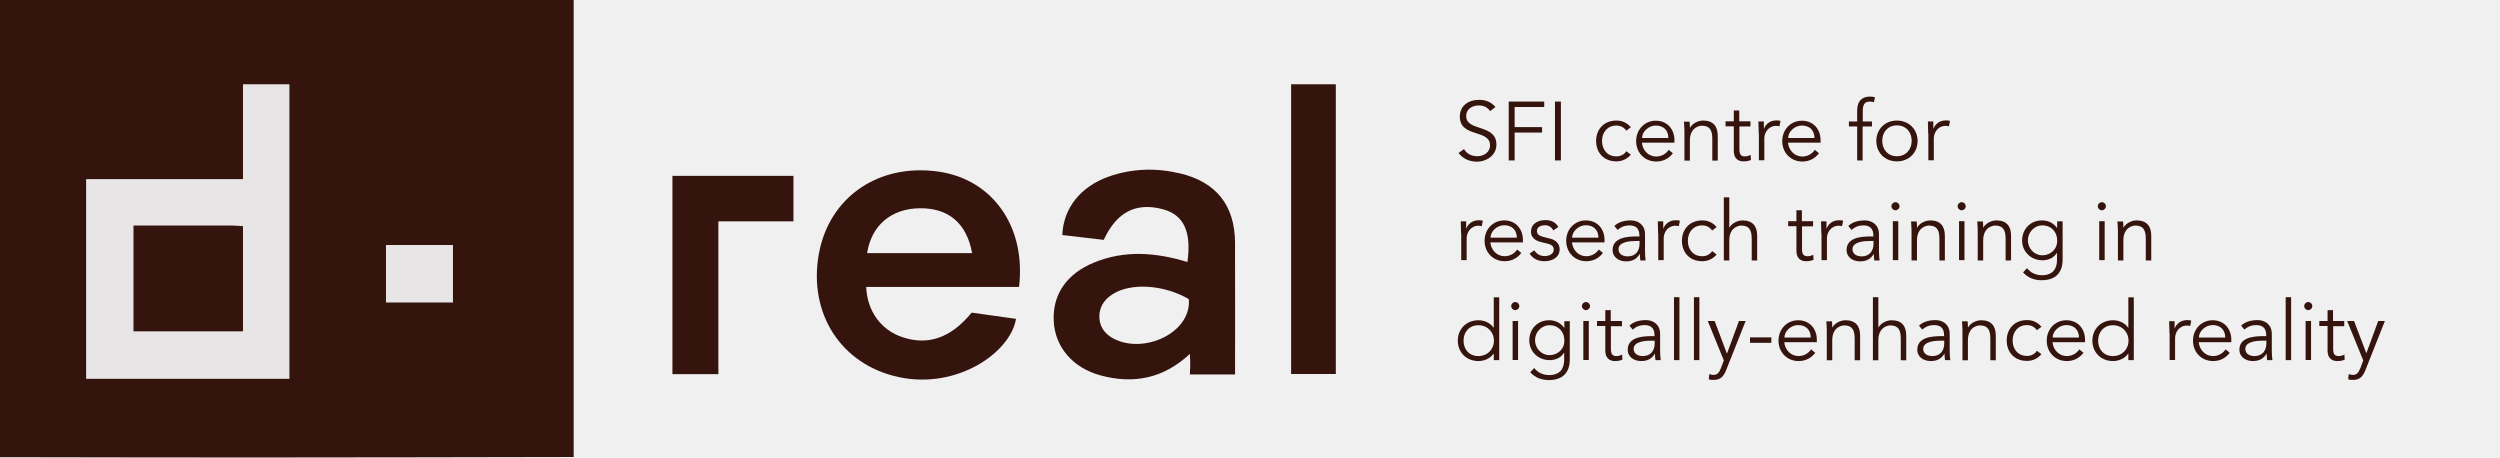
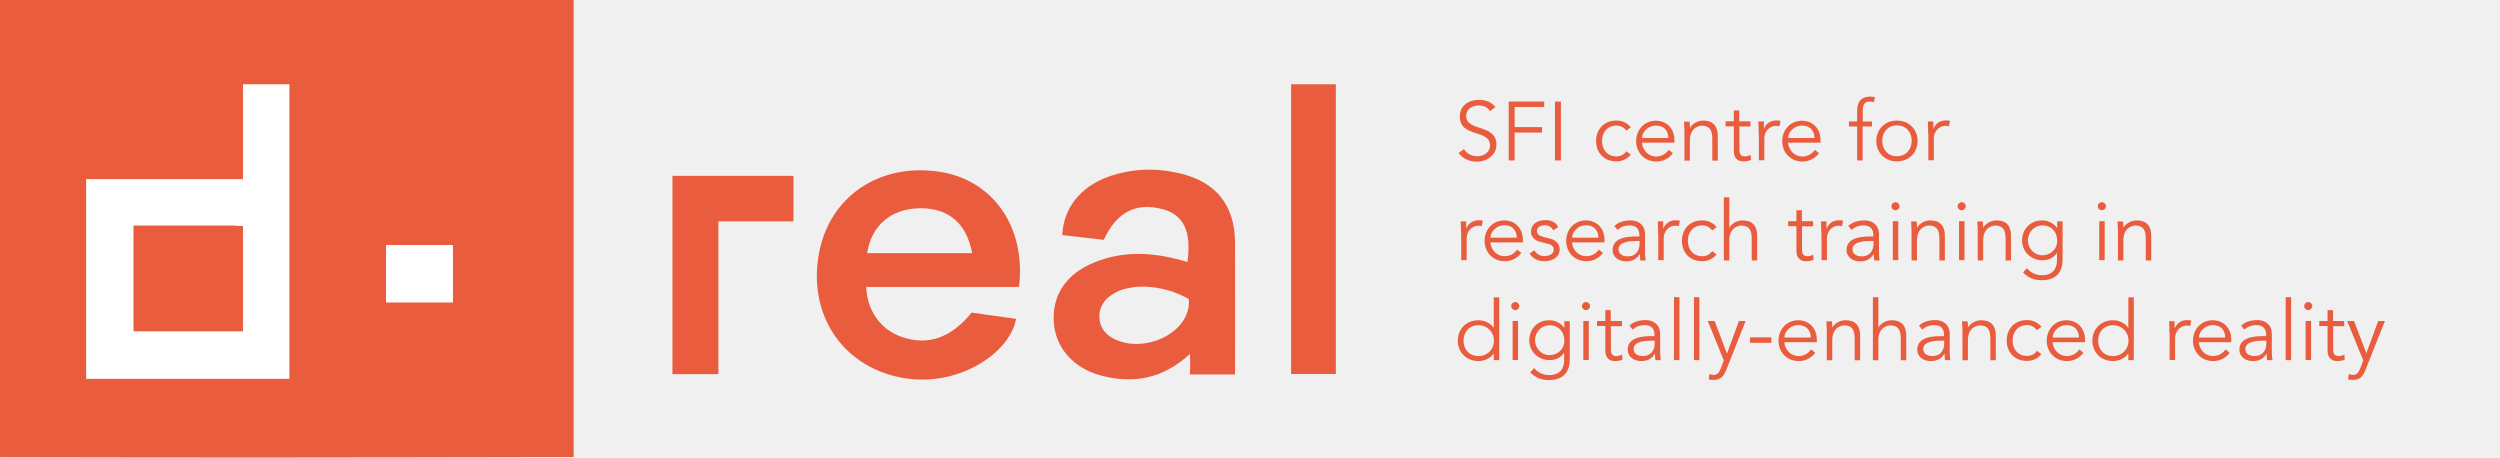
- <svg xmlns="http://www.w3.org/2000/svg" id="uuid-4456a3bc-4f35-463b-a814-9bb2a2c03a88" data-name="Layer 1" viewBox="0 0 160.5 29.37">
+ <svg xmlns="http://www.w3.org/2000/svg" id="uuid-8d785316-2874-479a-9ebb-4c3d62a1f81c" data-name="Layer 1" viewBox="0 0 160.5 29.37">
  <defs>
    <style>
-       .uuid-db50f463-5277-4251-9b9f-4dafac546652 {
-         fill: #e7e5e6;
+       .uuid-eb90da44-7577-4c59-9b94-8793effc2c8c {
+         fill: #e95c3e;
      }

-       .uuid-a69bec83-c8a6-403d-a557-1fd5e0f398e7 {
-         fill: #35140e;
+       .uuid-7c7804d8-7fb0-4ef7-9ae8-cb5c5a4691a5 {
+         fill: #fff;
      }
    </style>
  </defs>
  <g>
-     <path class="uuid-a69bec83-c8a6-403d-a557-1fd5e0f398e7" d="M95.67,7.14c-.17-.25-.41-.37-.73-.37-.4,0-.81,.21-.81,.68,0,1.02,1.94,.48,1.94,1.84,0,.69-.65,1.09-1.24,1.09-.46,0-.9-.17-1.19-.56l.35-.25c.16,.28,.46,.46,.86,.46s.81-.25,.81-.69c0-1.07-1.94-.48-1.94-1.86,0-.73,.61-1.07,1.22-1.07,.43,0,.77,.12,1.07,.46l-.34,.26Z" />
-     <path class="uuid-a69bec83-c8a6-403d-a557-1fd5e0f398e7" d="M97.24,10.3h-.38v-3.78h2.28v.35h-1.9v1.29h1.76v.35h-1.76v1.79Z" />
-     <path class="uuid-a69bec83-c8a6-403d-a557-1fd5e0f398e7" d="M100.21,10.3h-.38v-3.78h.38v3.78Z" />
-     <path class="uuid-a69bec83-c8a6-403d-a557-1fd5e0f398e7" d="M104.41,8.39c-.12-.18-.35-.33-.62-.33-.58-.01-.94,.42-.94,.99s.36,1,.94,.99c.28,0,.51-.15,.62-.33l.29,.22c-.25,.29-.58,.43-.91,.43-.82,.01-1.32-.56-1.32-1.31s.51-1.32,1.32-1.31c.34,0,.67,.14,.91,.43l-.29,.22Z" />
-     <path class="uuid-a69bec83-c8a6-403d-a557-1fd5e0f398e7" d="M105.41,9.15c.04,.5,.42,.9,.92,.9,.37,0,.66-.21,.8-.43l.27,.22c-.29,.37-.66,.53-1.07,.53-.74,0-1.29-.56-1.29-1.31s.55-1.31,1.26-1.31c.76,0,1.2,.57,1.2,1.25v.16h-2.08Zm1.7-.29c0-.48-.3-.8-.81-.8-.46,0-.88,.39-.88,.8h1.69Z" />
-     <path class="uuid-a69bec83-c8a6-403d-a557-1fd5e0f398e7" d="M108.47,7.8c.02,.13,.02,.27,.02,.4h.01c.15-.27,.51-.46,.84-.46,.64,0,.94,.36,.94,.98v1.59h-.35v-1.38c0-.56-.15-.86-.68-.86-.07,0-.76,.05-.76,.96v1.28h-.35v-1.95c0-.13-.02-.37-.03-.55h.36Z" />
-     <path class="uuid-a69bec83-c8a6-403d-a557-1fd5e0f398e7" d="M112.39,8.12h-.72v1.47c0,.37,.14,.45,.36,.45,.12,0,.26-.04,.36-.1l.02,.33c-.13,.06-.3,.09-.48,.09-.27,0-.62-.12-.62-.67v-1.58h-.53v-.32h.53v-.7h.35v.7h.72v.32Z" />
-     <path class="uuid-a69bec83-c8a6-403d-a557-1fd5e0f398e7" d="M112.91,8.58c0-.22-.01-.42-.02-.78h.35v.46h.01c.1-.27,.36-.53,.8-.53,.1,0,.19,.01,.26,.03l-.07,.35s-.11-.03-.2-.03c-.53,0-.77,.46-.77,.8v1.41h-.35v-1.72Z" />
-     <path class="uuid-a69bec83-c8a6-403d-a557-1fd5e0f398e7" d="M114.79,9.15c.04,.5,.42,.9,.92,.9,.37,0,.66-.21,.8-.43l.27,.22c-.29,.37-.66,.53-1.07,.53-.74,0-1.29-.56-1.29-1.31s.55-1.31,1.26-1.31c.76,0,1.2,.57,1.2,1.25v.16h-2.08Zm1.7-.29c0-.48-.3-.8-.81-.8-.46,0-.88,.39-.88,.8h1.69Z" />
-     <path class="uuid-a69bec83-c8a6-403d-a557-1fd5e0f398e7" d="M120.17,8.12h-.59v2.18h-.35v-2.18h-.53v-.32h.53v-.68c0-.66,.33-.92,.84-.92,.1,0,.2,.02,.3,.04l-.06,.32c-.09-.02-.18-.04-.27-.04-.39,0-.45,.28-.45,.64v.64h.59v.32Z" />
-     <path class="uuid-a69bec83-c8a6-403d-a557-1fd5e0f398e7" d="M121.78,10.36c-.77,0-1.32-.56-1.32-1.31s.55-1.31,1.32-1.31,1.33,.56,1.33,1.31-.55,1.31-1.33,1.31Zm0-2.31c-.58,0-.94,.43-.94,.99s.36,.99,.94,.99,.95-.43,.95-.99-.36-.99-.95-.99Z" />
-     <path class="uuid-a69bec83-c8a6-403d-a557-1fd5e0f398e7" d="M123.79,8.58c0-.22-.01-.42-.02-.78h.35v.46h.01c.1-.27,.36-.53,.8-.53,.1,0,.19,.01,.26,.03l-.07,.35s-.11-.03-.2-.03c-.53,0-.77,.46-.77,.8v1.41h-.35v-1.72Z" />
-     <path class="uuid-a69bec83-c8a6-403d-a557-1fd5e0f398e7" d="M93.8,14.99c0-.22-.01-.42-.02-.78h.35v.46h.01c.1-.27,.36-.53,.8-.53,.1,0,.19,.01,.26,.03l-.07,.35s-.11-.03-.2-.03c-.53,0-.77,.46-.77,.8v1.41h-.35v-1.72Z" />
-     <path class="uuid-a69bec83-c8a6-403d-a557-1fd5e0f398e7" d="M95.68,15.55c.04,.5,.42,.9,.92,.9,.37,0,.66-.21,.8-.43l.27,.22c-.29,.37-.66,.53-1.07,.53-.74,0-1.29-.56-1.29-1.31s.55-1.31,1.26-1.31c.76,0,1.2,.57,1.2,1.25v.16h-2.08Zm1.7-.29c0-.48-.3-.8-.81-.8-.46,0-.88,.39-.88,.8h1.69Z" />
-     <path class="uuid-a69bec83-c8a6-403d-a557-1fd5e0f398e7" d="M99.73,14.8c-.11-.2-.28-.34-.54-.34s-.52,.11-.52,.37c0,.23,.17,.32,.49,.4l.36,.09c.35,.08,.61,.33,.61,.68,0,.54-.49,.77-.97,.77-.38,0-.73-.13-.96-.49l.3-.21c.14,.22,.36,.37,.66,.37s.59-.13,.59-.42c0-.25-.21-.34-.48-.4l-.34-.08c-.17-.04-.64-.18-.64-.66,0-.52,.45-.75,.92-.75,.35,0,.67,.12,.83,.45l-.32,.21Z" />
-     <path class="uuid-a69bec83-c8a6-403d-a557-1fd5e0f398e7" d="M100.92,15.55c.04,.5,.42,.9,.92,.9,.37,0,.66-.21,.8-.43l.27,.22c-.29,.37-.66,.53-1.07,.53-.74,0-1.29-.56-1.29-1.31s.55-1.31,1.26-1.31c.76,0,1.2,.57,1.2,1.25v.16h-2.08Zm1.7-.29c0-.48-.3-.8-.81-.8-.46,0-.88,.39-.88,.8h1.69Z" />
-     <path class="uuid-a69bec83-c8a6-403d-a557-1fd5e0f398e7" d="M105.25,15.18v-.06c0-.43-.21-.65-.64-.65-.29,0-.55,.1-.76,.29l-.21-.25c.23-.23,.59-.36,1.06-.36s.91,.28,.91,.89v1.12c0,.19,.02,.43,.04,.56h-.34c-.02-.12-.03-.27-.03-.41h-.01c-.2,.33-.48,.47-.88,.47-.44,0-.86-.25-.86-.73,0-.81,.96-.87,1.55-.87h.18Zm-.18,.29c-.36,0-1.16,.03-1.16,.53,0,.33,.3,.46,.59,.46,.51,0,.76-.36,.76-.81v-.18h-.18Z" />
-     <path class="uuid-a69bec83-c8a6-403d-a557-1fd5e0f398e7" d="M106.45,14.99c0-.22-.01-.42-.02-.78h.35v.46h.01c.1-.27,.36-.53,.8-.53,.1,0,.19,.01,.26,.03l-.07,.35s-.11-.03-.2-.03c-.53,0-.77,.46-.77,.8v1.41h-.35v-1.72Z" />
-     <path class="uuid-a69bec83-c8a6-403d-a557-1fd5e0f398e7" d="M109.92,14.8c-.12-.18-.35-.33-.62-.33-.58-.01-.94,.42-.94,.99s.36,1,.94,.99c.28,0,.51-.15,.62-.33l.29,.22c-.25,.29-.58,.43-.91,.43-.82,.01-1.32-.56-1.32-1.31s.51-1.32,1.32-1.31c.34,0,.67,.14,.91,.43l-.29,.22Z" />
-     <path class="uuid-a69bec83-c8a6-403d-a557-1fd5e0f398e7" d="M110.67,12.67h.35v1.94h.01c.15-.27,.51-.46,.84-.46,.64,0,.94,.36,.94,.98v1.59h-.35v-1.38c0-.56-.15-.86-.68-.86-.07,0-.76,.05-.76,.96v1.28h-.35v-4.04Z" />
-     <path class="uuid-a69bec83-c8a6-403d-a557-1fd5e0f398e7" d="M116.41,14.53h-.72v1.47c0,.37,.14,.45,.36,.45,.12,0,.26-.04,.36-.1l.02,.33c-.13,.06-.3,.09-.48,.09-.27,0-.62-.12-.62-.67v-1.58h-.53v-.32h.53v-.7h.35v.7h.72v.32Z" />
-     <path class="uuid-a69bec83-c8a6-403d-a557-1fd5e0f398e7" d="M116.93,14.99c0-.22-.01-.42-.02-.78h.35v.46h.01c.1-.27,.36-.53,.8-.53,.1,0,.19,.01,.26,.03l-.07,.35s-.11-.03-.2-.03c-.53,0-.77,.46-.77,.8v1.41h-.35v-1.72Z" />
-     <path class="uuid-a69bec83-c8a6-403d-a557-1fd5e0f398e7" d="M120.27,15.18v-.06c0-.43-.21-.65-.64-.65-.29,0-.55,.1-.76,.29l-.21-.25c.23-.23,.59-.36,1.06-.36s.91,.28,.91,.89v1.12c0,.19,.02,.43,.04,.56h-.34c-.02-.12-.03-.27-.03-.41h-.01c-.2,.33-.48,.47-.88,.47-.44,0-.86-.25-.86-.73,0-.81,.96-.87,1.55-.87h.18Zm-.18,.29c-.36,0-1.16,.03-1.16,.53,0,.33,.3,.46,.59,.46,.51,0,.76-.36,.76-.81v-.18h-.18Z" />
-     <path class="uuid-a69bec83-c8a6-403d-a557-1fd5e0f398e7" d="M121.69,13.5c-.13,0-.26-.11-.26-.26s.13-.26,.26-.26,.26,.11,.26,.26-.13,.26-.26,.26Zm.18,3.2h-.35v-2.5h.35v2.5Z" />
-     <path class="uuid-a69bec83-c8a6-403d-a557-1fd5e0f398e7" d="M123.05,14.21c.02,.13,.02,.27,.02,.4h.01c.15-.27,.51-.46,.84-.46,.64,0,.94,.36,.94,.98v1.59h-.35v-1.38c0-.56-.15-.86-.68-.86-.07,0-.76,.05-.76,.96v1.28h-.35v-1.95c0-.13-.02-.37-.03-.55h.36Z" />
-     <path class="uuid-a69bec83-c8a6-403d-a557-1fd5e0f398e7" d="M125.94,13.5c-.13,0-.26-.11-.26-.26s.13-.26,.26-.26,.26,.11,.26,.26-.13,.26-.26,.26Zm.18,3.2h-.35v-2.5h.35v2.5Z" />
-     <path class="uuid-a69bec83-c8a6-403d-a557-1fd5e0f398e7" d="M127.3,14.21c.02,.13,.02,.27,.02,.4h.01c.15-.27,.51-.46,.84-.46,.64,0,.94,.36,.94,.98v1.59h-.35v-1.38c0-.56-.15-.86-.68-.86-.07,0-.76,.05-.76,.96v1.28h-.35v-1.95c0-.13-.02-.37-.03-.55h.36Z" />
-     <path class="uuid-a69bec83-c8a6-403d-a557-1fd5e0f398e7" d="M130.13,17.21c.21,.28,.56,.46,.96,.46,.72,0,.97-.44,.97-.98v-.45h-.01c-.22,.34-.57,.47-.93,.47-.72,0-1.3-.54-1.3-1.27s.53-1.29,1.27-1.29c.3,0,.68,.09,.97,.48h.01v-.42h.35v2.48c0,.54-.22,1.3-1.34,1.3-.5,0-.88-.16-1.2-.5l.26-.28Zm.99-.82c.51,0,.97-.38,.95-.96,0-.52-.36-.96-.95-.96-.52,0-.93,.44-.93,.96s.41,.96,.93,.96Z" />
-     <path class="uuid-a69bec83-c8a6-403d-a557-1fd5e0f398e7" d="M134.94,13.5c-.13,0-.26-.11-.26-.26s.13-.26,.26-.26,.26,.11,.26,.26-.13,.26-.26,.26Zm.18,3.2h-.35v-2.5h.35v2.5Z" />
-     <path class="uuid-a69bec83-c8a6-403d-a557-1fd5e0f398e7" d="M136.3,14.21c.02,.13,.02,.27,.02,.4h.01c.15-.27,.51-.46,.84-.46,.64,0,.94,.36,.94,.98v1.59h-.35v-1.38c0-.56-.15-.86-.68-.86-.07,0-.76,.05-.76,.96v1.28h-.35v-1.95c0-.13-.02-.37-.03-.55h.36Z" />
-     <path class="uuid-a69bec83-c8a6-403d-a557-1fd5e0f398e7" d="M96.25,23.12h-.35v-.42h-.01c-.23,.34-.64,.48-.97,.48-.78,0-1.33-.56-1.33-1.31s.55-1.31,1.33-1.31c.33,0,.74,.14,.97,.48h.01v-1.95h.35v4.04Zm-1.34-.26c.58,0,1-.43,1-.99s-.42-.99-1-.99-.95,.43-.95,.99,.36,.99,.95,.99Z" />
-     <path class="uuid-a69bec83-c8a6-403d-a557-1fd5e0f398e7" d="M97.28,19.91c-.13,0-.26-.11-.26-.26s.13-.26,.26-.26,.26,.11,.26,.26-.13,.26-.26,.26Zm.18,3.2h-.35v-2.5h.35v2.5Z" />
-     <path class="uuid-a69bec83-c8a6-403d-a557-1fd5e0f398e7" d="M98.49,23.62c.21,.28,.56,.46,.96,.46,.72,0,.97-.44,.97-.98v-.45h-.01c-.22,.34-.57,.47-.93,.47-.72,0-1.3-.54-1.3-1.27s.53-1.29,1.27-1.29c.3,0,.68,.09,.97,.48h.01v-.42h.35v2.48c0,.54-.22,1.3-1.34,1.3-.5,0-.88-.16-1.2-.5l.26-.28Zm.99-.82c.51,0,.97-.38,.95-.96,0-.52-.36-.96-.95-.96-.52,0-.93,.44-.93,.96s.41,.96,.93,.96Z" />
-     <path class="uuid-a69bec83-c8a6-403d-a557-1fd5e0f398e7" d="M101.82,19.91c-.13,0-.26-.11-.26-.26s.13-.26,.26-.26,.26,.11,.26,.26-.13,.26-.26,.26Zm.18,3.2h-.35v-2.5h.35v2.5Z" />
-     <path class="uuid-a69bec83-c8a6-403d-a557-1fd5e0f398e7" d="M104.14,20.94h-.72v1.47c0,.37,.14,.45,.36,.45,.12,0,.26-.04,.36-.1l.02,.33c-.13,.06-.3,.09-.48,.09-.27,0-.62-.12-.62-.67v-1.58h-.53v-.32h.53v-.7h.35v.7h.72v.32Z" />
-     <path class="uuid-a69bec83-c8a6-403d-a557-1fd5e0f398e7" d="M106.22,21.58v-.06c0-.43-.21-.65-.64-.65-.29,0-.55,.1-.76,.29l-.21-.25c.23-.23,.59-.36,1.06-.36s.91,.28,.91,.89v1.12c0,.19,.02,.43,.04,.56h-.34c-.02-.12-.03-.27-.03-.41h-.01c-.2,.33-.48,.47-.88,.47-.44,0-.86-.25-.86-.73,0-.81,.96-.87,1.55-.87h.18Zm-.18,.29c-.36,0-1.16,.03-1.16,.53,0,.33,.3,.46,.59,.46,.51,0,.76-.36,.76-.81v-.18h-.18Z" />
-     <path class="uuid-a69bec83-c8a6-403d-a557-1fd5e0f398e7" d="M107.82,23.12h-.35v-4.04h.35v4.04Z" />
-     <path class="uuid-a69bec83-c8a6-403d-a557-1fd5e0f398e7" d="M109.1,23.12h-.35v-4.04h.35v4.04Z" />
-     <path class="uuid-a69bec83-c8a6-403d-a557-1fd5e0f398e7" d="M110.88,22.68l.76-2.07h.43l-1.25,3.15c-.15,.38-.35,.63-.79,.63-.11,0-.22,0-.33-.04l.04-.34c.08,.04,.17,.06,.27,.06,.25,0,.37-.17,.48-.45l.18-.48-1.03-2.53h.44l.78,2.07Z" />
-     <path class="uuid-a69bec83-c8a6-403d-a557-1fd5e0f398e7" d="M113.72,22.01h-1.37v-.35h1.37v.35Z" />
-     <path class="uuid-a69bec83-c8a6-403d-a557-1fd5e0f398e7" d="M114.55,21.96c.04,.5,.42,.9,.92,.9,.37,0,.66-.21,.8-.43l.27,.22c-.29,.37-.66,.53-1.07,.53-.74,0-1.29-.56-1.29-1.31s.55-1.31,1.26-1.31c.76,0,1.2,.57,1.2,1.25v.16h-2.08Zm1.7-.29c0-.48-.3-.8-.81-.8-.46,0-.88,.39-.88,.8h1.69Z" />
-     <path class="uuid-a69bec83-c8a6-403d-a557-1fd5e0f398e7" d="M117.61,20.62c.02,.13,.02,.27,.02,.4h.01c.15-.27,.51-.46,.84-.46,.64,0,.94,.36,.94,.98v1.59h-.35v-1.38c0-.56-.15-.86-.68-.86-.07,0-.76,.05-.76,.96v1.28h-.35v-1.95c0-.13-.02-.37-.03-.55h.36Z" />
-     <path class="uuid-a69bec83-c8a6-403d-a557-1fd5e0f398e7" d="M120.24,19.08h.35v1.94h.01c.15-.27,.51-.46,.84-.46,.64,0,.94,.36,.94,.98v1.59h-.35v-1.38c0-.56-.15-.86-.68-.86-.07,0-.76,.05-.76,.96v1.28h-.35v-4.04Z" />
-     <path class="uuid-a69bec83-c8a6-403d-a557-1fd5e0f398e7" d="M124.81,21.58v-.06c0-.43-.21-.65-.64-.65-.29,0-.55,.1-.76,.29l-.21-.25c.23-.23,.59-.36,1.06-.36s.91,.28,.91,.89v1.12c0,.19,.02,.43,.04,.56h-.34c-.02-.12-.03-.27-.03-.41h-.01c-.2,.33-.48,.47-.88,.47-.44,0-.86-.25-.86-.73,0-.81,.96-.87,1.55-.87h.18Zm-.18,.29c-.36,0-1.16,.03-1.16,.53,0,.33,.3,.46,.59,.46,.51,0,.76-.36,.76-.81v-.18h-.18Z" />
-     <path class="uuid-a69bec83-c8a6-403d-a557-1fd5e0f398e7" d="M126.32,20.62c.02,.13,.02,.27,.02,.4h.01c.15-.27,.51-.46,.84-.46,.64,0,.94,.36,.94,.98v1.59h-.35v-1.38c0-.56-.15-.86-.68-.86-.07,0-.76,.05-.76,.96v1.28h-.35v-1.95c0-.13-.02-.37-.03-.55h.36Z" />
-     <path class="uuid-a69bec83-c8a6-403d-a557-1fd5e0f398e7" d="M130.77,21.2c-.12-.18-.35-.33-.62-.33-.58-.01-.94,.42-.94,.99s.36,1,.94,.99c.28,0,.51-.15,.62-.33l.29,.22c-.25,.29-.58,.43-.91,.43-.82,.01-1.32-.56-1.32-1.31s.51-1.32,1.32-1.31c.34,0,.67,.14,.91,.43l-.29,.22Z" />
-     <path class="uuid-a69bec83-c8a6-403d-a557-1fd5e0f398e7" d="M131.77,21.96c.04,.5,.42,.9,.92,.9,.37,0,.66-.21,.8-.43l.27,.22c-.29,.37-.66,.53-1.07,.53-.74,0-1.29-.56-1.29-1.31s.55-1.31,1.26-1.31c.76,0,1.2,.57,1.2,1.25v.16h-2.08Zm1.7-.29c0-.48-.3-.8-.81-.8-.46,0-.88,.39-.88,.8h1.69Z" />
-     <path class="uuid-a69bec83-c8a6-403d-a557-1fd5e0f398e7" d="M136.99,23.12h-.35v-.42h-.01c-.23,.34-.64,.48-.97,.48-.78,0-1.33-.56-1.33-1.31s.55-1.31,1.33-1.31c.33,0,.74,.14,.97,.48h.01v-1.95h.35v4.04Zm-1.34-.26c.58,0,1-.43,1-.99s-.42-.99-1-.99-.95,.43-.95,.99,.36,.99,.95,.99Z" />
-     <path class="uuid-a69bec83-c8a6-403d-a557-1fd5e0f398e7" d="M139.28,21.4c0-.22-.01-.42-.02-.78h.35v.46h.01c.1-.27,.36-.53,.8-.53,.1,0,.19,.01,.26,.03l-.07,.35s-.11-.03-.2-.03c-.53,0-.77,.46-.77,.8v1.41h-.35v-1.72Z" />
-     <path class="uuid-a69bec83-c8a6-403d-a557-1fd5e0f398e7" d="M141.16,21.96c.04,.5,.42,.9,.92,.9,.37,0,.66-.21,.8-.43l.27,.22c-.29,.37-.66,.53-1.07,.53-.74,0-1.29-.56-1.29-1.31s.55-1.31,1.26-1.31c.76,0,1.2,.57,1.2,1.25v.16h-2.08Zm1.7-.29c0-.48-.3-.8-.81-.8-.46,0-.88,.39-.88,.8h1.69Z" />
-     <path class="uuid-a69bec83-c8a6-403d-a557-1fd5e0f398e7" d="M145.49,21.58v-.06c0-.43-.21-.65-.64-.65-.29,0-.55,.1-.76,.29l-.21-.25c.23-.23,.59-.36,1.06-.36s.91,.28,.91,.89v1.12c0,.19,.02,.43,.04,.56h-.34c-.02-.12-.03-.27-.03-.41h-.01c-.2,.33-.48,.47-.88,.47-.44,0-.86-.25-.86-.73,0-.81,.96-.87,1.55-.87h.18Zm-.18,.29c-.36,0-1.16,.03-1.16,.53,0,.33,.3,.46,.59,.46,.51,0,.76-.36,.76-.81v-.18h-.18Z" />
-     <path class="uuid-a69bec83-c8a6-403d-a557-1fd5e0f398e7" d="M147.09,23.12h-.35v-4.04h.35v4.04Z" />
-     <path class="uuid-a69bec83-c8a6-403d-a557-1fd5e0f398e7" d="M148.19,19.91c-.13,0-.26-.11-.26-.26s.13-.26,.26-.26,.26,.11,.26,.26-.13,.26-.26,.26Zm.18,3.2h-.35v-2.5h.35v2.5Z" />
-     <path class="uuid-a69bec83-c8a6-403d-a557-1fd5e0f398e7" d="M150.51,20.94h-.72v1.47c0,.37,.14,.45,.36,.45,.12,0,.26-.04,.36-.1l.02,.33c-.13,.06-.3,.09-.48,.09-.27,0-.62-.12-.62-.67v-1.58h-.53v-.32h.53v-.7h.35v.7h.72v.32Z" />
-     <path class="uuid-a69bec83-c8a6-403d-a557-1fd5e0f398e7" d="M151.92,22.68l.76-2.07h.43l-1.25,3.15c-.15,.38-.35,.63-.78,.63-.11,0-.22,0-.33-.04l.04-.34c.08,.04,.17,.06,.27,.06,.25,0,.37-.17,.48-.45l.18-.48-1.03-2.53h.44l.79,2.07Z" />
+     <path class="uuid-eb90da44-7577-4c59-9b94-8793effc2c8c" d="M95.67,7.14c-.17-.25-.41-.37-.73-.37-.4,0-.81,.21-.81,.68,0,1.02,1.94,.48,1.94,1.84,0,.69-.65,1.09-1.24,1.09-.46,0-.9-.17-1.19-.56l.35-.25c.16,.28,.46,.46,.86,.46s.81-.25,.81-.69c0-1.07-1.94-.48-1.94-1.86,0-.73,.61-1.07,1.22-1.07,.43,0,.77,.12,1.07,.46l-.34,.26Z" />
+     <path class="uuid-eb90da44-7577-4c59-9b94-8793effc2c8c" d="M97.24,10.3h-.38v-3.78h2.28v.35h-1.9v1.29h1.76v.35h-1.76v1.79Z" />
+     <path class="uuid-eb90da44-7577-4c59-9b94-8793effc2c8c" d="M100.21,10.3h-.38v-3.78h.38v3.78Z" />
+     <path class="uuid-eb90da44-7577-4c59-9b94-8793effc2c8c" d="M104.41,8.39c-.12-.18-.35-.33-.62-.33-.58-.01-.94,.42-.94,.99s.36,1,.94,.99c.28,0,.51-.15,.62-.33l.29,.22c-.25,.29-.58,.43-.91,.43-.82,.01-1.32-.56-1.32-1.31s.51-1.32,1.32-1.31c.34,0,.67,.14,.91,.43l-.29,.22Z" />
+     <path class="uuid-eb90da44-7577-4c59-9b94-8793effc2c8c" d="M105.41,9.15c.04,.5,.42,.9,.92,.9,.37,0,.66-.21,.8-.43l.27,.22c-.29,.37-.66,.53-1.07,.53-.74,0-1.29-.56-1.29-1.31s.55-1.31,1.26-1.31c.76,0,1.2,.57,1.2,1.25v.16h-2.08Zm1.7-.29c0-.48-.3-.8-.81-.8-.46,0-.88,.39-.88,.8h1.69Z" />
+     <path class="uuid-eb90da44-7577-4c59-9b94-8793effc2c8c" d="M108.47,7.8c.02,.13,.02,.27,.02,.4h.01c.15-.27,.51-.46,.84-.46,.64,0,.94,.36,.94,.98v1.59h-.35v-1.38c0-.56-.15-.86-.68-.86-.07,0-.76,.05-.76,.96v1.28h-.35v-1.95c0-.13-.02-.37-.03-.55h.36Z" />
+     <path class="uuid-eb90da44-7577-4c59-9b94-8793effc2c8c" d="M112.39,8.12h-.72v1.47c0,.37,.14,.45,.36,.45,.12,0,.26-.04,.36-.1l.02,.33c-.13,.06-.3,.09-.48,.09-.27,0-.62-.12-.62-.67v-1.58h-.53v-.32h.53v-.7h.35v.7h.72v.32Z" />
+     <path class="uuid-eb90da44-7577-4c59-9b94-8793effc2c8c" d="M112.91,8.58c0-.22-.01-.42-.02-.78h.35v.46h.01c.1-.27,.36-.53,.8-.53,.1,0,.19,.01,.26,.03l-.07,.35s-.11-.03-.2-.03c-.53,0-.77,.46-.77,.8v1.41h-.35v-1.72Z" />
+     <path class="uuid-eb90da44-7577-4c59-9b94-8793effc2c8c" d="M114.79,9.15c.04,.5,.42,.9,.92,.9,.37,0,.66-.21,.8-.43l.27,.22c-.29,.37-.66,.53-1.07,.53-.74,0-1.29-.56-1.29-1.31s.55-1.31,1.26-1.31c.76,0,1.2,.57,1.2,1.25v.16h-2.08Zm1.7-.29c0-.48-.3-.8-.81-.8-.46,0-.88,.39-.88,.8h1.69Z" />
+     <path class="uuid-eb90da44-7577-4c59-9b94-8793effc2c8c" d="M120.17,8.12h-.59v2.18h-.35v-2.18h-.53v-.32h.53v-.68c0-.66,.33-.92,.84-.92,.1,0,.2,.02,.3,.04l-.06,.32c-.09-.02-.18-.04-.27-.04-.39,0-.45,.28-.45,.64v.64h.59v.32Z" />
+     <path class="uuid-eb90da44-7577-4c59-9b94-8793effc2c8c" d="M121.78,10.36c-.77,0-1.32-.56-1.32-1.31s.55-1.31,1.32-1.31,1.33,.56,1.33,1.31-.55,1.31-1.33,1.31Zm0-2.31c-.58,0-.94,.43-.94,.99s.36,.99,.94,.99,.95-.43,.95-.99-.36-.99-.95-.99Z" />
+     <path class="uuid-eb90da44-7577-4c59-9b94-8793effc2c8c" d="M123.79,8.58c0-.22-.01-.42-.02-.78h.35v.46h.01c.1-.27,.36-.53,.8-.53,.1,0,.19,.01,.26,.03l-.07,.35s-.11-.03-.2-.03c-.53,0-.77,.46-.77,.8v1.41h-.35v-1.72Z" />
+     <path class="uuid-eb90da44-7577-4c59-9b94-8793effc2c8c" d="M93.8,14.99c0-.22-.01-.42-.02-.78h.35v.46h.01c.1-.27,.36-.53,.8-.53,.1,0,.19,.01,.26,.03l-.07,.35s-.11-.03-.2-.03c-.53,0-.77,.46-.77,.8v1.41h-.35v-1.72Z" />
+     <path class="uuid-eb90da44-7577-4c59-9b94-8793effc2c8c" d="M95.68,15.55c.04,.5,.42,.9,.92,.9,.37,0,.66-.21,.8-.43l.27,.22c-.29,.37-.66,.53-1.07,.53-.74,0-1.29-.56-1.29-1.31s.55-1.31,1.26-1.31c.76,0,1.2,.57,1.2,1.25v.16h-2.08Zm1.7-.29c0-.48-.3-.8-.81-.8-.46,0-.88,.39-.88,.8h1.69Z" />
+     <path class="uuid-eb90da44-7577-4c59-9b94-8793effc2c8c" d="M99.73,14.8c-.11-.2-.28-.34-.54-.34s-.52,.11-.52,.37c0,.23,.17,.32,.49,.4l.36,.09c.35,.08,.61,.33,.61,.68,0,.54-.49,.77-.97,.77-.38,0-.73-.13-.96-.49l.3-.21c.14,.22,.36,.37,.66,.37s.59-.13,.59-.42c0-.25-.21-.34-.48-.4l-.34-.08c-.17-.04-.64-.18-.64-.66,0-.52,.45-.75,.92-.75,.35,0,.67,.12,.83,.45l-.32,.21Z" />
+     <path class="uuid-eb90da44-7577-4c59-9b94-8793effc2c8c" d="M100.92,15.55c.04,.5,.42,.9,.92,.9,.37,0,.66-.21,.8-.43l.27,.22c-.29,.37-.66,.53-1.07,.53-.74,0-1.29-.56-1.29-1.31s.55-1.31,1.26-1.31c.76,0,1.2,.57,1.2,1.25v.16h-2.08Zm1.7-.29c0-.48-.3-.8-.81-.8-.46,0-.88,.39-.88,.8h1.69Z" />
+     <path class="uuid-eb90da44-7577-4c59-9b94-8793effc2c8c" d="M105.25,15.18v-.06c0-.43-.21-.65-.64-.65-.29,0-.55,.1-.76,.29l-.21-.25c.23-.23,.59-.36,1.06-.36s.91,.28,.91,.89v1.12c0,.19,.02,.43,.04,.56h-.34c-.02-.12-.03-.27-.03-.41h-.01c-.2,.33-.48,.47-.88,.47-.44,0-.86-.25-.86-.73,0-.81,.96-.87,1.55-.87h.18Zm-.18,.29c-.36,0-1.16,.03-1.16,.53,0,.33,.3,.46,.59,.46,.51,0,.76-.36,.76-.81v-.18h-.18Z" />
+     <path class="uuid-eb90da44-7577-4c59-9b94-8793effc2c8c" d="M106.45,14.99c0-.22-.01-.42-.02-.78h.35v.46h.01c.1-.27,.36-.53,.8-.53,.1,0,.19,.01,.26,.03l-.07,.35s-.11-.03-.2-.03c-.53,0-.77,.46-.77,.8v1.41h-.35v-1.72Z" />
+     <path class="uuid-eb90da44-7577-4c59-9b94-8793effc2c8c" d="M109.92,14.8c-.12-.18-.35-.33-.62-.33-.58-.01-.94,.42-.94,.99s.36,1,.94,.99c.28,0,.51-.15,.62-.33l.29,.22c-.25,.29-.58,.43-.91,.43-.82,.01-1.32-.56-1.32-1.31s.51-1.32,1.32-1.31c.34,0,.67,.14,.91,.43l-.29,.22Z" />
+     <path class="uuid-eb90da44-7577-4c59-9b94-8793effc2c8c" d="M110.67,12.67h.35v1.94h.01c.15-.27,.51-.46,.84-.46,.64,0,.94,.36,.94,.98v1.59h-.35v-1.38c0-.56-.15-.86-.68-.86-.07,0-.76,.05-.76,.96v1.28h-.35v-4.04Z" />
+     <path class="uuid-eb90da44-7577-4c59-9b94-8793effc2c8c" d="M116.41,14.53h-.72v1.47c0,.37,.14,.45,.36,.45,.12,0,.26-.04,.36-.1l.02,.33c-.13,.06-.3,.09-.48,.09-.27,0-.62-.12-.62-.67v-1.58h-.53v-.32h.53v-.7h.35v.7h.72v.32Z" />
+     <path class="uuid-eb90da44-7577-4c59-9b94-8793effc2c8c" d="M116.93,14.99c0-.22-.01-.42-.02-.78h.35v.46h.01c.1-.27,.36-.53,.8-.53,.1,0,.19,.01,.26,.03l-.07,.35s-.11-.03-.2-.03c-.53,0-.77,.46-.77,.8v1.41h-.35v-1.72Z" />
+     <path class="uuid-eb90da44-7577-4c59-9b94-8793effc2c8c" d="M120.27,15.18v-.06c0-.43-.21-.65-.64-.65-.29,0-.55,.1-.76,.29l-.21-.25c.23-.23,.59-.36,1.06-.36s.91,.28,.91,.89v1.12c0,.19,.02,.43,.04,.56h-.34c-.02-.12-.03-.27-.03-.41h-.01c-.2,.33-.48,.47-.88,.47-.44,0-.86-.25-.86-.73,0-.81,.96-.87,1.55-.87h.18Zm-.18,.29c-.36,0-1.16,.03-1.16,.53,0,.33,.3,.46,.59,.46,.51,0,.76-.36,.76-.81v-.18h-.18Z" />
+     <path class="uuid-eb90da44-7577-4c59-9b94-8793effc2c8c" d="M121.69,13.5c-.13,0-.26-.11-.26-.26s.13-.26,.26-.26,.26,.11,.26,.26-.13,.26-.26,.26Zm.18,3.2h-.35v-2.5h.35v2.5Z" />
+     <path class="uuid-eb90da44-7577-4c59-9b94-8793effc2c8c" d="M123.05,14.21c.02,.13,.02,.27,.02,.4h.01c.15-.27,.51-.46,.84-.46,.64,0,.94,.36,.94,.98v1.59h-.35v-1.38c0-.56-.15-.86-.68-.86-.07,0-.76,.05-.76,.96v1.28h-.35v-1.95c0-.13-.02-.37-.03-.55h.36Z" />
+     <path class="uuid-eb90da44-7577-4c59-9b94-8793effc2c8c" d="M125.94,13.5c-.13,0-.26-.11-.26-.26s.13-.26,.26-.26,.26,.11,.26,.26-.13,.26-.26,.26Zm.18,3.2h-.35v-2.5h.35v2.5Z" />
+     <path class="uuid-eb90da44-7577-4c59-9b94-8793effc2c8c" d="M127.3,14.21c.02,.13,.02,.27,.02,.4h.01c.15-.27,.51-.46,.84-.46,.64,0,.94,.36,.94,.98v1.59h-.35v-1.38c0-.56-.15-.86-.68-.86-.07,0-.76,.05-.76,.96v1.28h-.35v-1.95c0-.13-.02-.37-.03-.55h.36Z" />
+     <path class="uuid-eb90da44-7577-4c59-9b94-8793effc2c8c" d="M130.13,17.21c.21,.28,.56,.46,.96,.46,.72,0,.97-.44,.97-.98v-.45h-.01c-.22,.34-.57,.47-.93,.47-.72,0-1.3-.54-1.3-1.27s.53-1.29,1.27-1.29c.3,0,.68,.09,.97,.48h.01v-.42h.35v2.48c0,.54-.22,1.3-1.34,1.3-.5,0-.88-.16-1.2-.5l.26-.28Zm.99-.82c.51,0,.97-.38,.95-.96,0-.52-.36-.96-.95-.96-.52,0-.93,.44-.93,.96s.41,.96,.93,.96Z" />
+     <path class="uuid-eb90da44-7577-4c59-9b94-8793effc2c8c" d="M134.94,13.5c-.13,0-.26-.11-.26-.26s.13-.26,.26-.26,.26,.11,.26,.26-.13,.26-.26,.26Zm.18,3.2h-.35v-2.5h.35v2.5Z" />
+     <path class="uuid-eb90da44-7577-4c59-9b94-8793effc2c8c" d="M136.3,14.21c.02,.13,.02,.27,.02,.4h.01c.15-.27,.51-.46,.84-.46,.64,0,.94,.36,.94,.98v1.59h-.35v-1.38c0-.56-.15-.86-.68-.86-.07,0-.76,.05-.76,.96v1.28h-.35v-1.95c0-.13-.02-.37-.03-.55h.36Z" />
+     <path class="uuid-eb90da44-7577-4c59-9b94-8793effc2c8c" d="M96.25,23.12h-.35v-.42h-.01c-.23,.34-.64,.48-.97,.48-.78,0-1.33-.56-1.33-1.31s.55-1.31,1.33-1.31c.33,0,.74,.14,.97,.48h.01v-1.95h.35v4.04Zm-1.34-.26c.58,0,1-.43,1-.99s-.42-.99-1-.99-.95,.43-.95,.99,.36,.99,.95,.99Z" />
+     <path class="uuid-eb90da44-7577-4c59-9b94-8793effc2c8c" d="M97.28,19.91c-.13,0-.26-.11-.26-.26s.13-.26,.26-.26,.26,.11,.26,.26-.13,.26-.26,.26Zm.18,3.2h-.35v-2.5h.35v2.5Z" />
+     <path class="uuid-eb90da44-7577-4c59-9b94-8793effc2c8c" d="M98.49,23.62c.21,.28,.56,.46,.96,.46,.72,0,.97-.44,.97-.98v-.45h-.01c-.22,.34-.57,.47-.93,.47-.72,0-1.3-.54-1.3-1.27s.53-1.29,1.27-1.29c.3,0,.68,.09,.97,.48h.01v-.42h.35v2.48c0,.54-.22,1.3-1.34,1.3-.5,0-.88-.16-1.2-.5l.26-.28Zm.99-.82c.51,0,.97-.38,.95-.96,0-.52-.36-.96-.95-.96-.52,0-.93,.44-.93,.96s.41,.96,.93,.96Z" />
+     <path class="uuid-eb90da44-7577-4c59-9b94-8793effc2c8c" d="M101.82,19.91c-.13,0-.26-.11-.26-.26s.13-.26,.26-.26,.26,.11,.26,.26-.13,.26-.26,.26Zm.18,3.2h-.35v-2.5h.35v2.5Z" />
+     <path class="uuid-eb90da44-7577-4c59-9b94-8793effc2c8c" d="M104.14,20.94h-.72v1.47c0,.37,.14,.45,.36,.45,.12,0,.26-.04,.36-.1l.02,.33c-.13,.06-.3,.09-.48,.09-.27,0-.62-.12-.62-.67v-1.58h-.53v-.32h.53v-.7h.35v.7h.72v.32Z" />
+     <path class="uuid-eb90da44-7577-4c59-9b94-8793effc2c8c" d="M106.22,21.58v-.06c0-.43-.21-.65-.64-.65-.29,0-.55,.1-.76,.29l-.21-.25c.23-.23,.59-.36,1.06-.36s.91,.28,.91,.89v1.12c0,.19,.02,.43,.04,.56h-.34c-.02-.12-.03-.27-.03-.41h-.01c-.2,.33-.48,.47-.88,.47-.44,0-.86-.25-.86-.73,0-.81,.96-.87,1.55-.87h.18Zm-.18,.29c-.36,0-1.16,.03-1.16,.53,0,.33,.3,.46,.59,.46,.51,0,.76-.36,.76-.81v-.18h-.18Z" />
+     <path class="uuid-eb90da44-7577-4c59-9b94-8793effc2c8c" d="M107.82,23.12h-.35v-4.04h.35v4.04Z" />
+     <path class="uuid-eb90da44-7577-4c59-9b94-8793effc2c8c" d="M109.1,23.12h-.35v-4.04h.35v4.04Z" />
+     <path class="uuid-eb90da44-7577-4c59-9b94-8793effc2c8c" d="M110.88,22.68l.76-2.07h.43l-1.25,3.15c-.15,.38-.35,.63-.79,.63-.11,0-.22,0-.33-.04l.04-.34c.08,.04,.17,.06,.27,.06,.25,0,.37-.17,.48-.45l.18-.48-1.03-2.53h.44l.78,2.07Z" />
+     <path class="uuid-eb90da44-7577-4c59-9b94-8793effc2c8c" d="M113.72,22.01h-1.37v-.35h1.37v.35Z" />
+     <path class="uuid-eb90da44-7577-4c59-9b94-8793effc2c8c" d="M114.55,21.96c.04,.5,.42,.9,.92,.9,.37,0,.66-.21,.8-.43l.27,.22c-.29,.37-.66,.53-1.07,.53-.74,0-1.29-.56-1.29-1.31s.55-1.31,1.26-1.31c.76,0,1.2,.57,1.2,1.25v.16h-2.08Zm1.7-.29c0-.48-.3-.8-.81-.8-.46,0-.88,.39-.88,.8h1.69Z" />
+     <path class="uuid-eb90da44-7577-4c59-9b94-8793effc2c8c" d="M117.61,20.62c.02,.13,.02,.27,.02,.4h.01c.15-.27,.51-.46,.84-.46,.64,0,.94,.36,.94,.98v1.59h-.35v-1.38c0-.56-.15-.86-.68-.86-.07,0-.76,.05-.76,.96v1.28h-.35v-1.95c0-.13-.02-.37-.03-.55h.36Z" />
+     <path class="uuid-eb90da44-7577-4c59-9b94-8793effc2c8c" d="M120.24,19.08h.35v1.94h.01c.15-.27,.51-.46,.84-.46,.64,0,.94,.36,.94,.98v1.59h-.35v-1.38c0-.56-.15-.86-.68-.86-.07,0-.76,.05-.76,.96v1.28h-.35v-4.04Z" />
+     <path class="uuid-eb90da44-7577-4c59-9b94-8793effc2c8c" d="M124.81,21.58v-.06c0-.43-.21-.65-.64-.65-.29,0-.55,.1-.76,.29l-.21-.25c.23-.23,.59-.36,1.06-.36s.91,.28,.91,.89v1.12c0,.19,.02,.43,.04,.56h-.34c-.02-.12-.03-.27-.03-.41h-.01c-.2,.33-.48,.47-.88,.47-.44,0-.86-.25-.86-.73,0-.81,.96-.87,1.55-.87h.18Zm-.18,.29c-.36,0-1.16,.03-1.16,.53,0,.33,.3,.46,.59,.46,.51,0,.76-.36,.76-.81v-.18h-.18Z" />
+     <path class="uuid-eb90da44-7577-4c59-9b94-8793effc2c8c" d="M126.32,20.62c.02,.13,.02,.27,.02,.4h.01c.15-.27,.51-.46,.84-.46,.64,0,.94,.36,.94,.98v1.59h-.35v-1.38c0-.56-.15-.86-.68-.86-.07,0-.76,.05-.76,.96v1.28h-.35v-1.95c0-.13-.02-.37-.03-.55h.36Z" />
+     <path class="uuid-eb90da44-7577-4c59-9b94-8793effc2c8c" d="M130.77,21.2c-.12-.18-.35-.33-.62-.33-.58-.01-.94,.42-.94,.99s.36,1,.94,.99c.28,0,.51-.15,.62-.33l.29,.22c-.25,.29-.58,.43-.91,.43-.82,.01-1.32-.56-1.32-1.31s.51-1.32,1.32-1.31c.34,0,.67,.14,.91,.43l-.29,.22Z" />
+     <path class="uuid-eb90da44-7577-4c59-9b94-8793effc2c8c" d="M131.77,21.96c.04,.5,.42,.9,.92,.9,.37,0,.66-.21,.8-.43l.27,.22c-.29,.37-.66,.53-1.07,.53-.74,0-1.29-.56-1.29-1.31s.55-1.31,1.26-1.31c.76,0,1.2,.57,1.2,1.25v.16h-2.08Zm1.7-.29c0-.48-.3-.8-.81-.8-.46,0-.88,.39-.88,.8h1.69Z" />
+     <path class="uuid-eb90da44-7577-4c59-9b94-8793effc2c8c" d="M136.99,23.12h-.35v-.42h-.01c-.23,.34-.64,.48-.97,.48-.78,0-1.33-.56-1.33-1.31s.55-1.31,1.33-1.31c.33,0,.74,.14,.97,.48h.01v-1.95h.35v4.04Zm-1.34-.26c.58,0,1-.43,1-.99s-.42-.99-1-.99-.95,.43-.95,.99,.36,.99,.95,.99Z" />
+     <path class="uuid-eb90da44-7577-4c59-9b94-8793effc2c8c" d="M139.28,21.4c0-.22-.01-.42-.02-.78h.35v.46h.01c.1-.27,.36-.53,.8-.53,.1,0,.19,.01,.26,.03l-.07,.35s-.11-.03-.2-.03c-.53,0-.77,.46-.77,.8v1.41h-.35v-1.72Z" />
+     <path class="uuid-eb90da44-7577-4c59-9b94-8793effc2c8c" d="M141.16,21.96c.04,.5,.42,.9,.92,.9,.37,0,.66-.21,.8-.43l.27,.22c-.29,.37-.66,.53-1.07,.53-.74,0-1.29-.56-1.29-1.31s.55-1.31,1.26-1.31c.76,0,1.2,.57,1.2,1.25v.16h-2.08Zm1.7-.29c0-.48-.3-.8-.81-.8-.46,0-.88,.39-.88,.8h1.69Z" />
+     <path class="uuid-eb90da44-7577-4c59-9b94-8793effc2c8c" d="M145.49,21.58v-.06c0-.43-.21-.65-.64-.65-.29,0-.55,.1-.76,.29l-.21-.25c.23-.23,.59-.36,1.06-.36s.91,.28,.91,.89v1.12c0,.19,.02,.43,.04,.56h-.34c-.02-.12-.03-.27-.03-.41h-.01c-.2,.33-.48,.47-.88,.47-.44,0-.86-.25-.86-.73,0-.81,.96-.87,1.55-.87h.18Zm-.18,.29c-.36,0-1.16,.03-1.16,.53,0,.33,.3,.46,.59,.46,.51,0,.76-.36,.76-.81v-.18h-.18Z" />
+     <path class="uuid-eb90da44-7577-4c59-9b94-8793effc2c8c" d="M147.09,23.12h-.35v-4.04h.35v4.04Z" />
+     <path class="uuid-eb90da44-7577-4c59-9b94-8793effc2c8c" d="M148.19,19.91c-.13,0-.26-.11-.26-.26s.13-.26,.26-.26,.26,.11,.26,.26-.13,.26-.26,.26Zm.18,3.2h-.35v-2.5h.35v2.5Z" />
+     <path class="uuid-eb90da44-7577-4c59-9b94-8793effc2c8c" d="M150.51,20.94h-.72v1.47c0,.37,.14,.45,.36,.45,.12,0,.26-.04,.36-.1l.02,.33c-.13,.06-.3,.09-.48,.09-.27,0-.62-.12-.62-.67v-1.58h-.53v-.32h.53v-.7h.35v.7h.72v.32Z" />
+     <path class="uuid-eb90da44-7577-4c59-9b94-8793effc2c8c" d="M151.92,22.68l.76-2.07h.43l-1.25,3.15c-.15,.38-.35,.63-.78,.63-.11,0-.22,0-.33-.04l.04-.34c.08,.04,.17,.06,.27,.06,.25,0,.37-.17,.48-.45l.18-.48-1.03-2.53h.44l.79,2.07Z" />
  </g>
-   <g id="uuid-d6e90952-4eeb-432b-b0c8-c76f09364f17" data-name="WBI1xl.tif">
+   <g id="uuid-bd09e328-96b1-4c9f-905b-20ee4d6f22d2" data-name="WBI1xl.tif">
    <g>
-       <path class="uuid-a69bec83-c8a6-403d-a557-1fd5e0f398e7" d="M36.83,29.34c-6.8,.01-13.59,.03-20.39,.03-5.48,0-10.96-.01-16.44-.02C0,19.59,0,9.83,0,0H36.83V29.34Z" />
-       <path class="uuid-a69bec83-c8a6-403d-a557-1fd5e0f398e7" d="M85.76,24.01h-2.87V5.41h2.87V24.01Z" />
-       <path class="uuid-a69bec83-c8a6-403d-a557-1fd5e0f398e7" d="M46.12,24.02h-2.95V11.29h7.77v2.92h-4.82v9.81Z" />
-       <path class="uuid-db50f463-5277-4251-9b9f-4dafac546652" d="M18.58,24.32H5.53V11.5H15.6V5.41h2.98V24.32Z" />
-       <path class="uuid-db50f463-5277-4251-9b9f-4dafac546652" d="M24.78,19.42v-3.69h4.3v3.69h-4.3Z" />
-       <path class="uuid-a69bec83-c8a6-403d-a557-1fd5e0f398e7" d="M65.43,18.42h-9.82c.06,1.54,.94,2.75,2.28,3.21,1.67,.58,3.15,.08,4.49-1.56,.92,.13,1.88,.26,2.85,.4-.37,2.19-3.81,4.54-7.53,3.74-3.69-.79-5.82-4.07-5.13-7.91,.66-3.65,3.84-5.84,7.7-5.28,3.45,.5,5.62,3.53,5.15,7.41Zm-6.38-5.05c-1.83,.02-3.11,1.1-3.38,2.88h6.74c-.35-1.93-1.53-2.9-3.36-2.88Z" />
-       <path class="uuid-a69bec83-c8a6-403d-a557-1fd5e0f398e7" d="M76.23,16.83c.28-1.96-.24-3.03-1.55-3.39-1.73-.47-2.98,.15-3.82,1.96-.44-.05-.91-.1-1.37-.16-.43-.05-.87-.1-1.29-.15,.07-1.73,1.17-3.12,3-3.76,1.49-.52,3.02-.56,4.55-.2,2.34,.55,3.53,2.07,3.54,4.46,.01,2.77,0,8.45,0,8.45h-2.9s.05-.8,0-1.32c-1.7,1.59-3.63,1.95-5.74,1.38-1.79-.49-2.92-1.83-3-3.48-.09-1.71,.83-3.05,2.6-3.77,1.96-.8,3.94-.65,5.98-.03Zm-4.55,1.92c-.63,.31-1.07,.79-1.1,1.5-.03,.67,.32,1.18,.91,1.49,1.97,1.03,5.03-.4,4.83-2.54-1.51-.87-3.44-1.04-4.65-.45Z" />
-       <path class="uuid-a69bec83-c8a6-403d-a557-1fd5e0f398e7" d="M8.57,14.48c2.14,0,4.25,0,6.36,0,.21,0,.42,.03,.67,.04v6.75h-7.03v-6.8Z" />
+       <path class="uuid-eb90da44-7577-4c59-9b94-8793effc2c8c" d="M36.83,29.34c-6.8,.01-13.59,.03-20.39,.03-5.48,0-10.96-.01-16.44-.02C0,19.59,0,9.83,0,0H36.83V29.34Z" />
+       <path class="uuid-eb90da44-7577-4c59-9b94-8793effc2c8c" d="M85.76,24.01h-2.87V5.41h2.87V24.01Z" />
+       <path class="uuid-eb90da44-7577-4c59-9b94-8793effc2c8c" d="M46.12,24.02h-2.95V11.29h7.77v2.92h-4.82v9.81Z" />
+       <path class="uuid-7c7804d8-7fb0-4ef7-9ae8-cb5c5a4691a5" d="M18.58,24.32H5.53V11.5H15.6V5.41h2.98V24.32Z" />
+       <path class="uuid-7c7804d8-7fb0-4ef7-9ae8-cb5c5a4691a5" d="M24.78,19.42v-3.69h4.3v3.69h-4.3Z" />
+       <path class="uuid-eb90da44-7577-4c59-9b94-8793effc2c8c" d="M65.43,18.42h-9.82c.06,1.54,.94,2.75,2.28,3.21,1.67,.58,3.15,.08,4.49-1.56,.92,.13,1.88,.26,2.85,.4-.37,2.19-3.81,4.54-7.53,3.74-3.69-.79-5.82-4.07-5.13-7.91,.66-3.65,3.84-5.84,7.7-5.28,3.45,.5,5.62,3.53,5.15,7.41Zm-6.38-5.05c-1.83,.02-3.11,1.1-3.38,2.88h6.74c-.35-1.93-1.53-2.9-3.36-2.88Z" />
+       <path class="uuid-eb90da44-7577-4c59-9b94-8793effc2c8c" d="M76.23,16.83c.28-1.96-.24-3.03-1.55-3.39-1.73-.47-2.98,.15-3.82,1.96-.44-.05-.91-.1-1.37-.16-.43-.05-.87-.1-1.29-.15,.07-1.73,1.17-3.12,3-3.76,1.49-.52,3.02-.56,4.55-.2,2.34,.55,3.53,2.07,3.54,4.46,.01,2.77,0,8.45,0,8.45h-2.9s.05-.8,0-1.32c-1.7,1.59-3.63,1.95-5.74,1.38-1.79-.49-2.92-1.83-3-3.48-.09-1.71,.83-3.05,2.6-3.77,1.96-.8,3.94-.65,5.98-.03Zm-4.55,1.92c-.63,.31-1.07,.79-1.1,1.5-.03,.67,.32,1.18,.91,1.49,1.97,1.03,5.03-.4,4.83-2.54-1.51-.87-3.44-1.04-4.65-.45Z" />
+       <path class="uuid-eb90da44-7577-4c59-9b94-8793effc2c8c" d="M8.57,14.48c2.14,0,4.25,0,6.36,0,.21,0,.42,.03,.67,.04v6.75h-7.03v-6.8Z" />
    </g>
  </g>
</svg>
